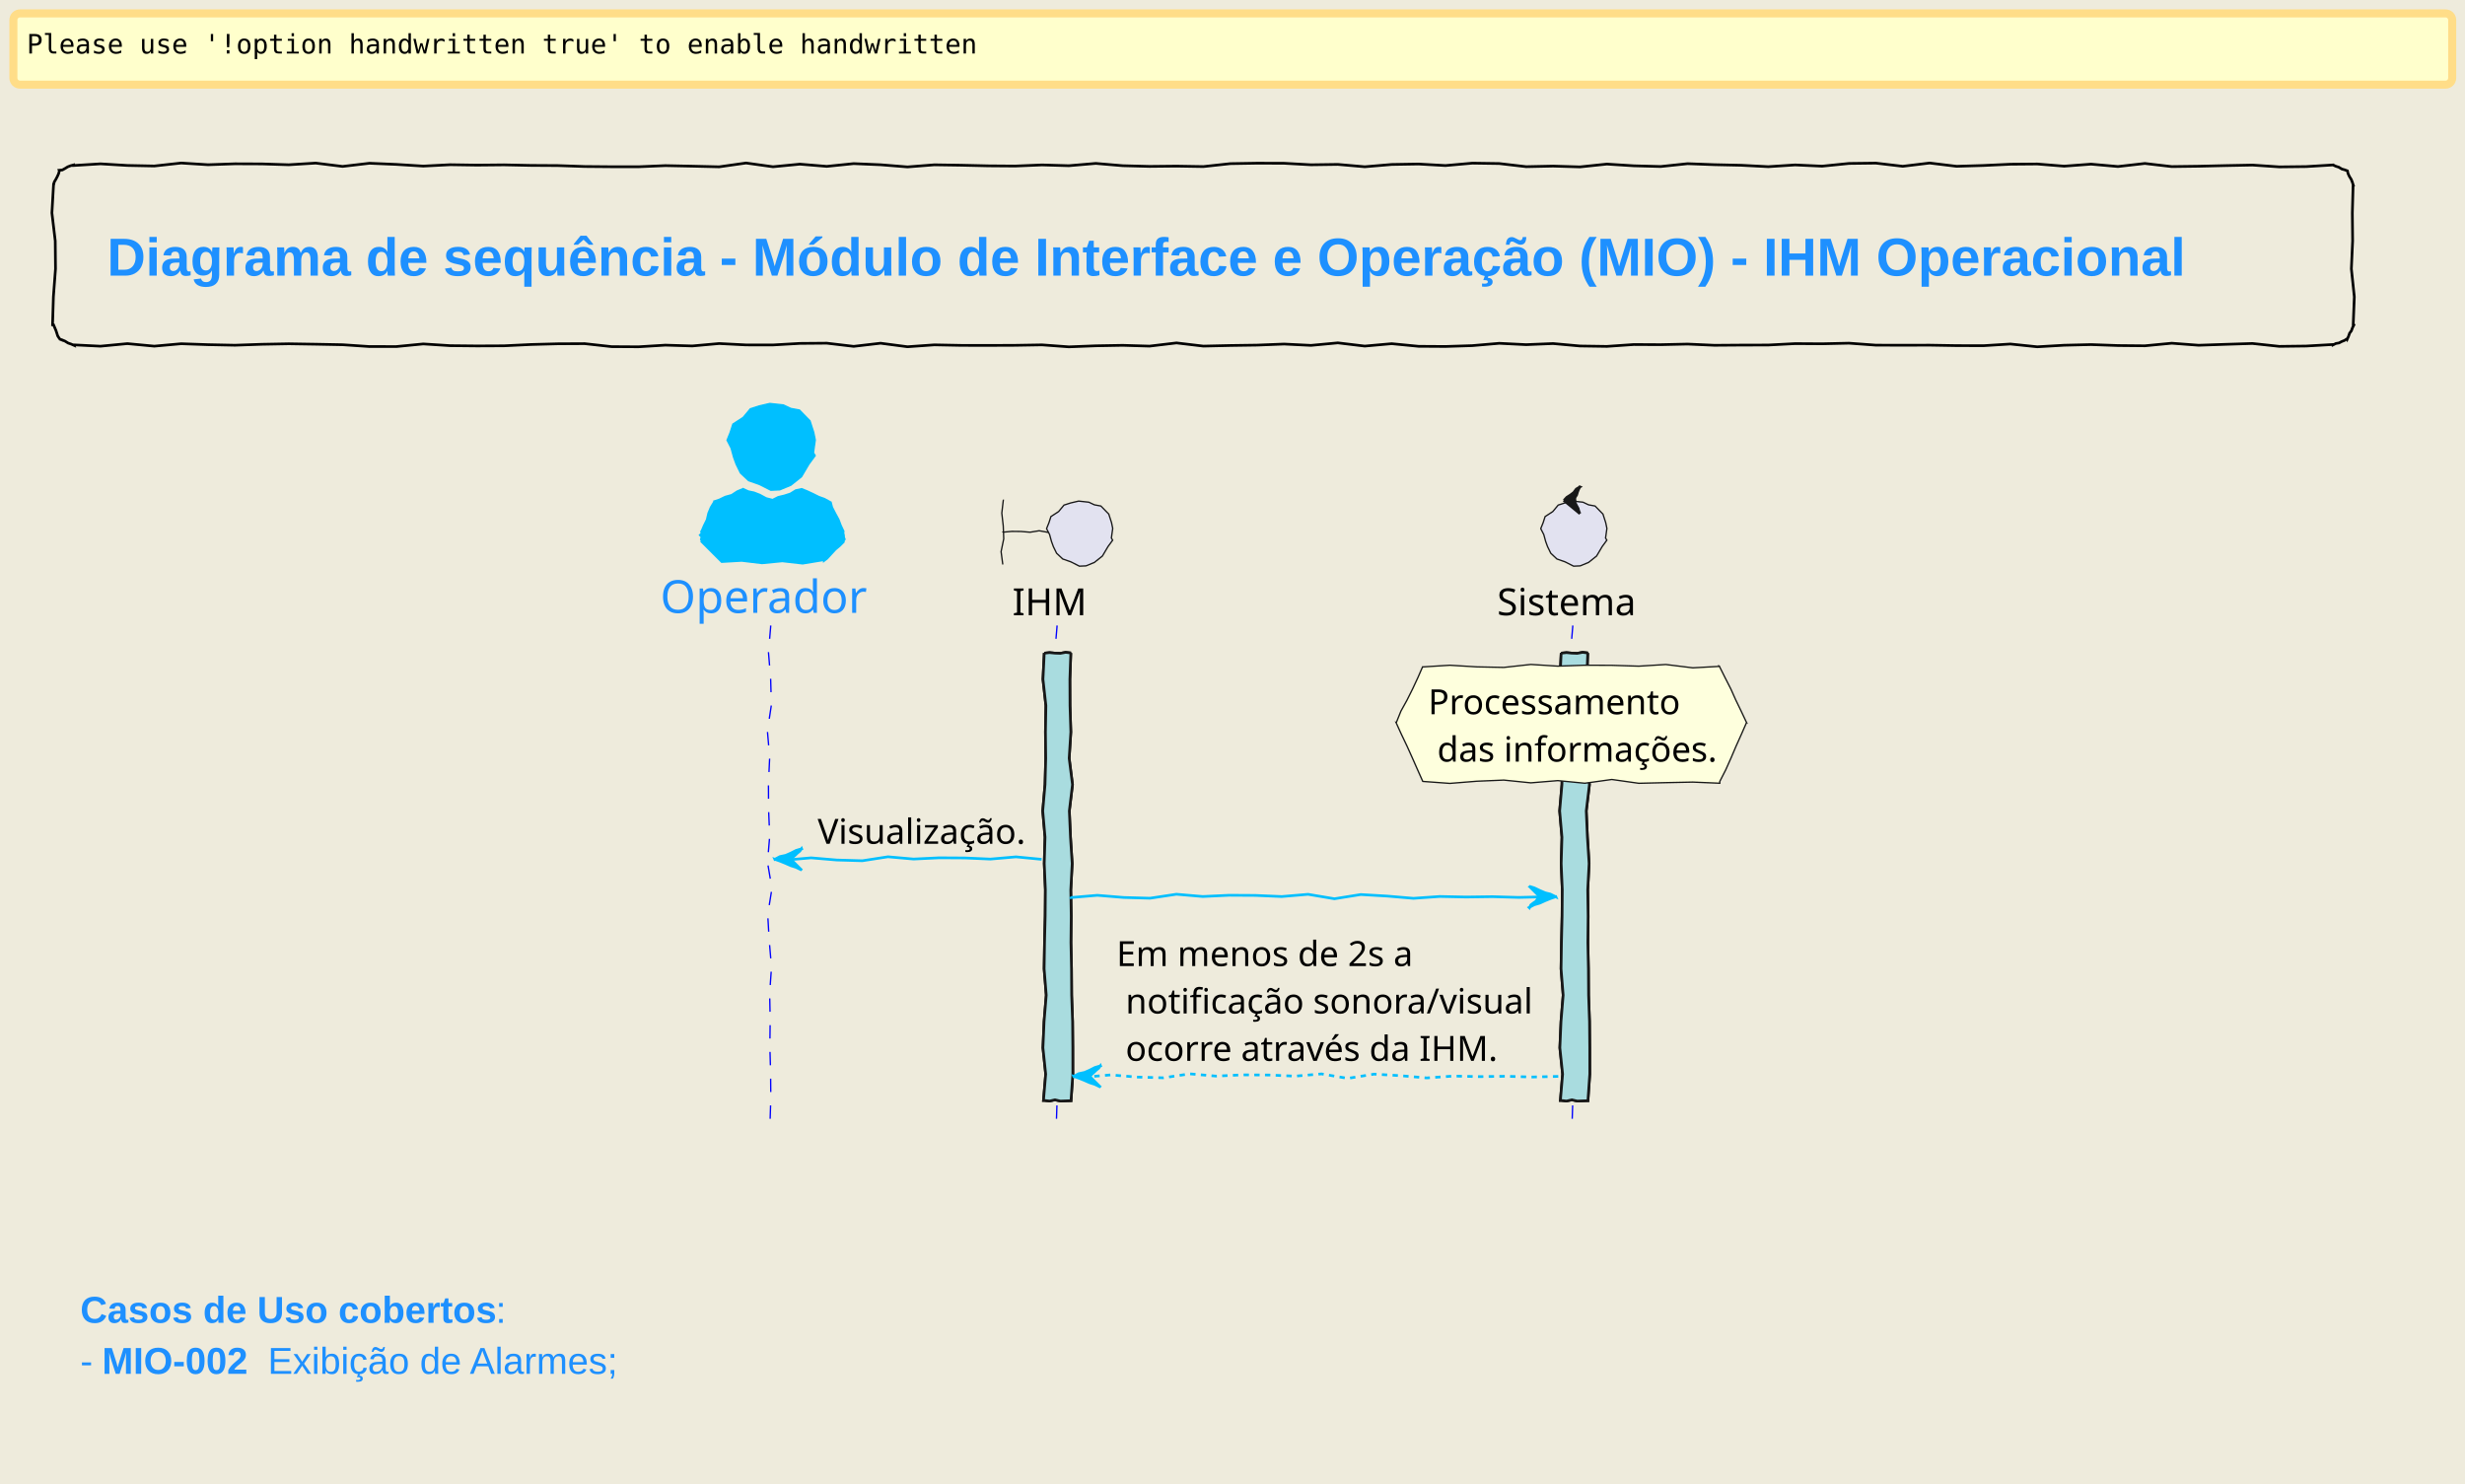
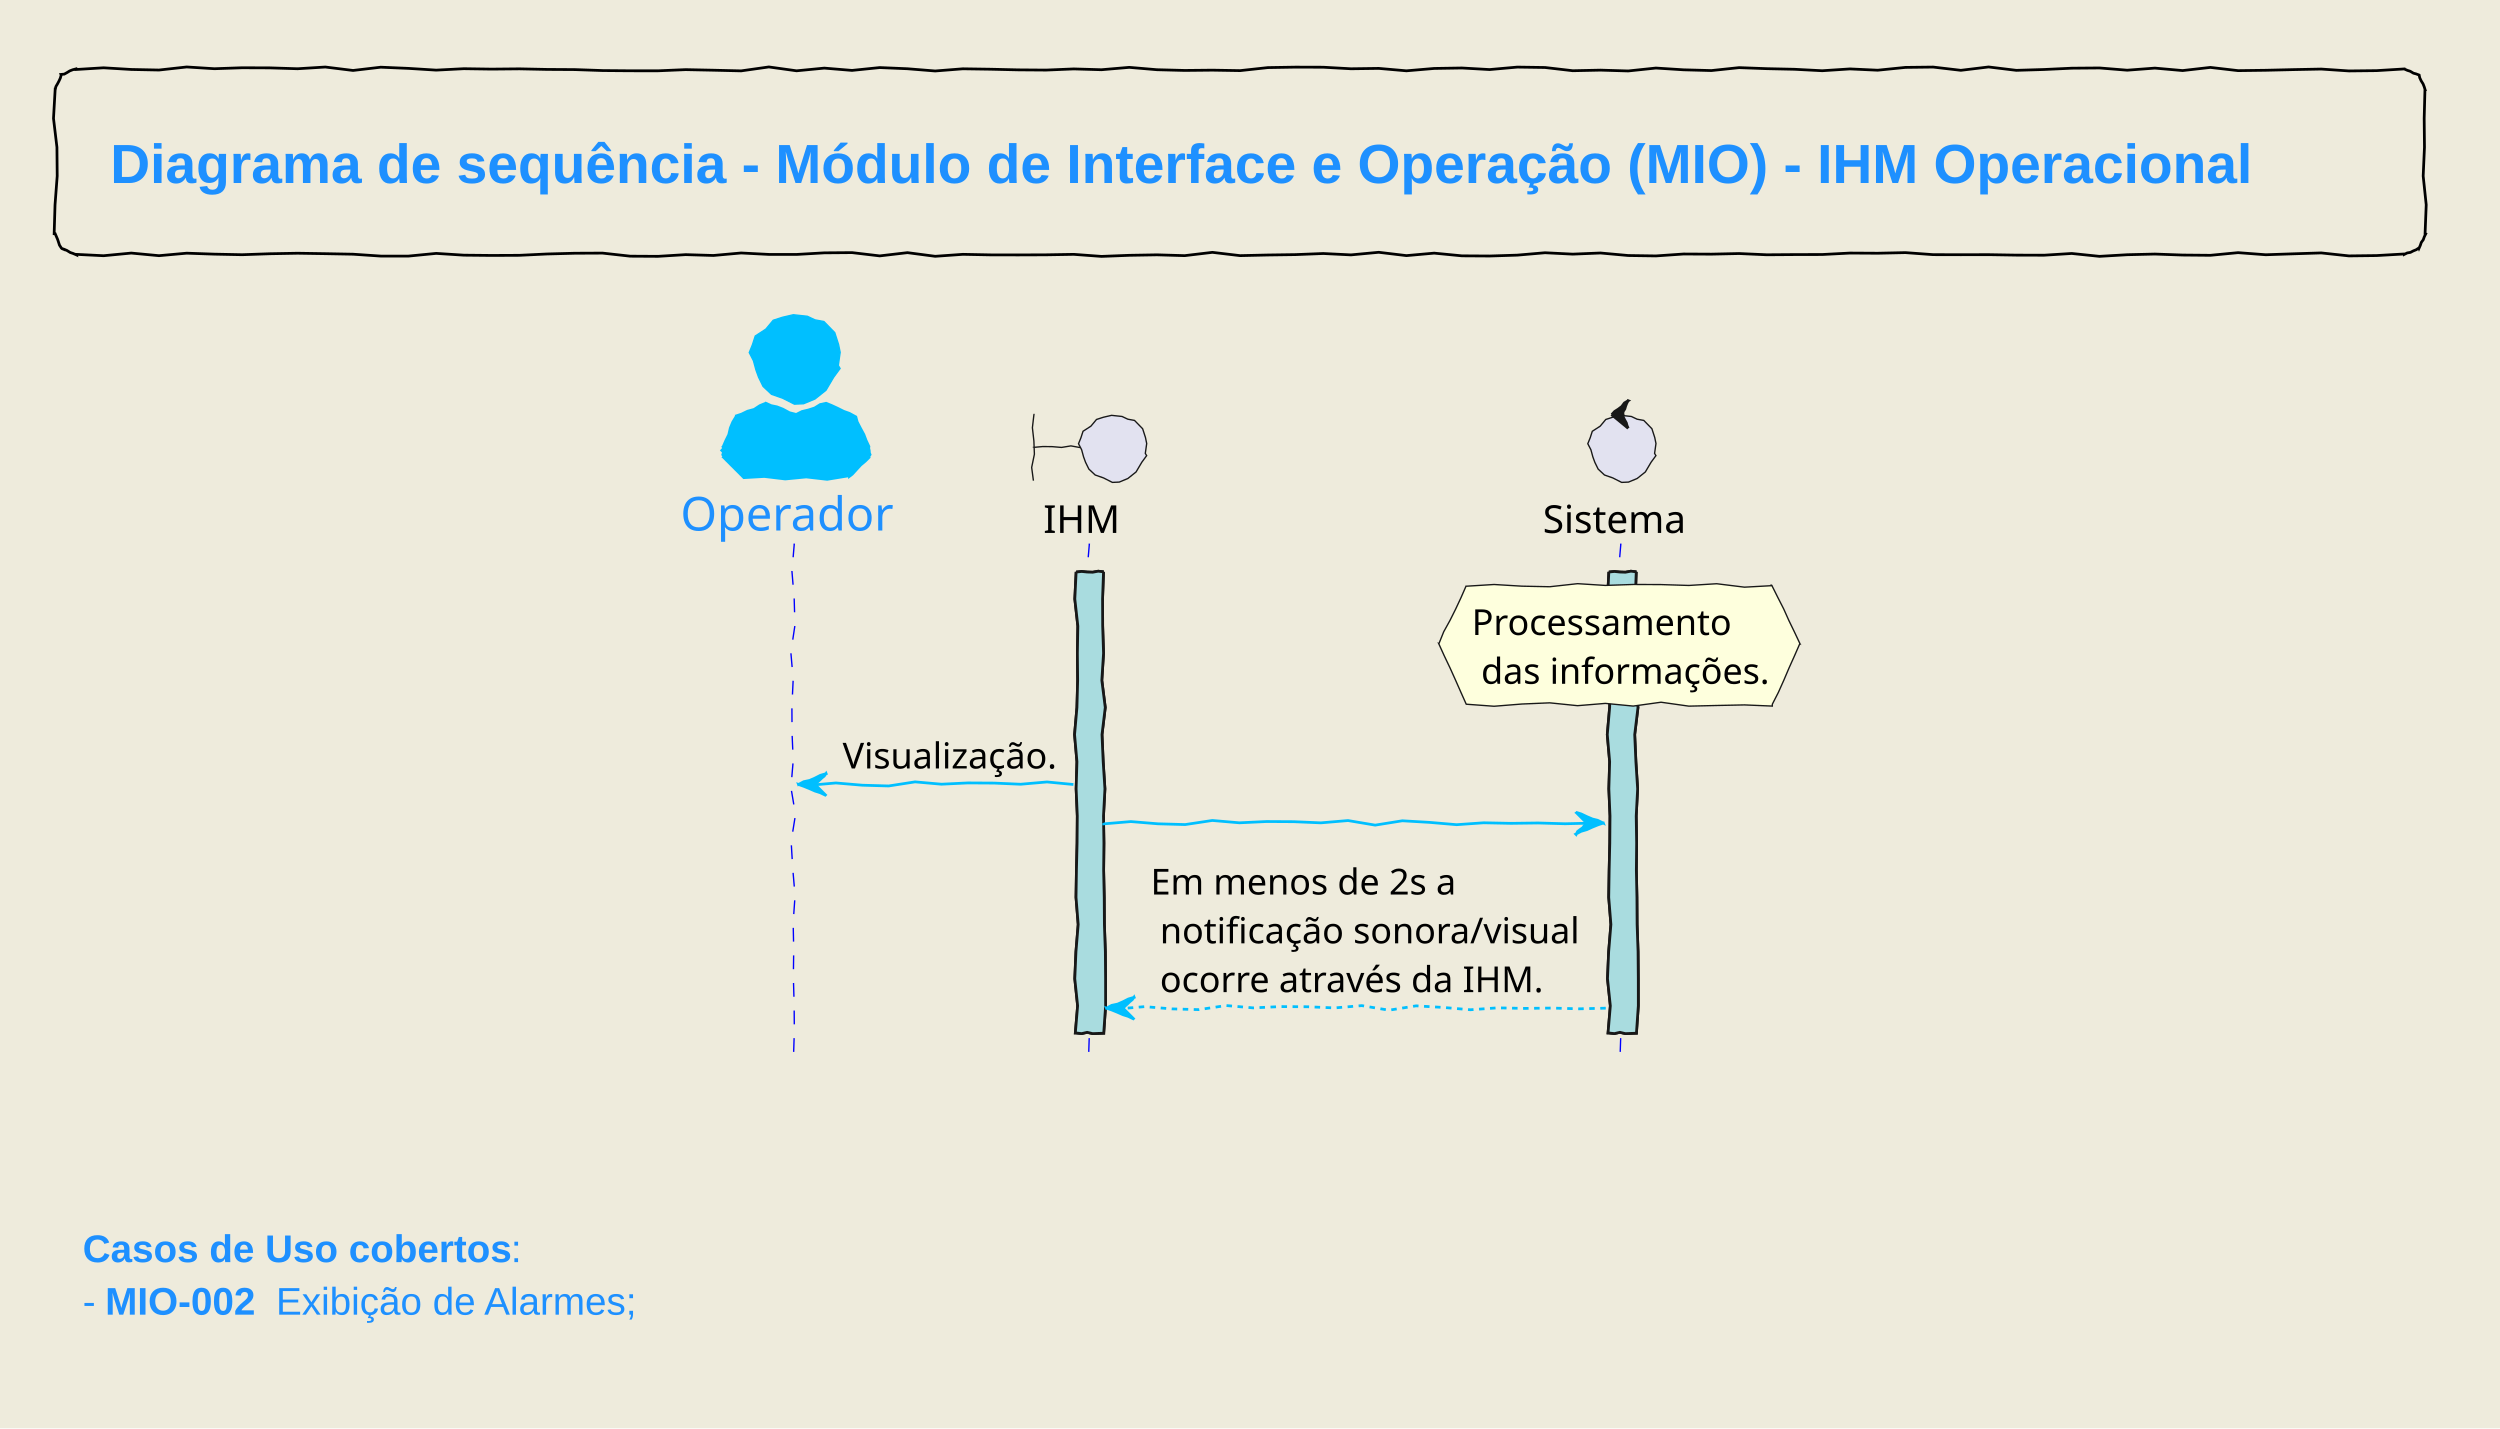
- <svg xmlns="http://www.w3.org/2000/svg" contentStyleType="text/css" data-diagram-type="SEQUENCE" height="750.619px" preserveAspectRatio="none" style="width:1246px;height:750px;background:#EEEBDC;" version="1.1" viewBox="0 0 1246 750" width="1246.974px" zoomAndPan="magnify">
+ <svg xmlns="http://www.w3.org/2000/svg" contentStyleType="text/css" data-diagram-type="SEQUENCE" height="750.142px" preserveAspectRatio="none" style="width:1313px;height:750px;background:#EEEBDC;" version="1.1" viewBox="0 0 1313 750" width="1313.473px" zoomAndPan="magnify">
  <defs />
  <g>
-     <rect fill="#EEEBDC" height="750.619" style="stroke:none;stroke-width:1.353;" width="1246.974" x="0" y="0" />
-     <rect fill="#FFFFCC" height="36.031" rx="3.381" ry="3.381" style="stroke:#FFDD88;stroke-width:4.057;" width="1232.772" x="6.762" y="6.762" />
-     <text fill="#000000" font-family="monospace" font-size="13.525" lengthAdjust="spacing" textLength="480.41" x="13.525" y="27.049">Please use '!option handwritten true' to enable handwritten</text>
+     <rect fill="#EEEBDC" height="750.142" style="stroke:none;stroke-width:1.448;" width="1313.473" x="0" y="0" />
    <g>
-       <polygon fill="#A9DCDF" points="527.851,330.049,527.851,330.143,530.556,329.862,533.261,330.136,535.966,330.229,538.671,329.727,541.376,330.049,541.27,330.049,540.799,343.353,540.857,356.658,541.283,369.963,540.441,383.268,542.124,396.572,540.523,409.877,541.108,423.182,541.96,436.487,541.26,449.792,541.468,463.096,541.332,476.401,541.617,489.706,541.699,503.011,542.168,516.316,542.283,529.62,542.294,542.925,541.376,556.23,541.376,556.345,538.671,556.439,535.966,556.546,533.261,555.905,530.556,556.536,527.851,556.23,527.45,556.23,528.573,542.925,527.181,529.62,527.758,516.316,528.854,503.011,527.785,489.706,527.993,476.401,528.309,463.096,528.414,449.792,527.846,436.487,528.239,423.182,527.077,409.877,528.236,396.572,528.592,383.268,528.452,369.963,528.68,356.658,527.197,343.353,527.851,330.049" style="stroke:#181818;stroke-width:1.353;" />
+       <polygon fill="#A9DCDF" points="565.195,300.338,565.195,300.439,568.092,300.138,570.988,300.431,573.884,300.531,576.781,299.993,579.677,300.338,579.564,300.338,579.059,314.584,579.122,328.83,579.578,343.076,578.676,357.322,580.479,371.568,578.764,385.814,579.39,400.06,580.302,414.306,579.553,428.552,579.776,442.798,579.631,457.045,579.935,471.291,580.023,485.537,580.525,499.783,580.649,514.029,580.661,528.275,579.677,542.521,579.677,542.644,576.781,542.745,573.884,542.86,570.988,542.173,568.092,542.848,565.195,542.521,564.766,542.521,565.968,528.275,564.479,514.029,565.096,499.783,566.269,485.537,565.125,471.291,565.348,457.045,565.686,442.798,565.798,428.552,565.19,414.306,565.611,400.06,564.366,385.814,565.607,371.568,565.989,357.322,565.839,343.076,566.083,328.83,564.496,314.584,565.195,300.338" style="stroke:#181818;stroke-width:1.448;" />
    </g>
    <g>
-       <polygon fill="#A9DCDF" points="789.145,330.049,789.145,330.143,791.85,329.862,794.555,330.136,797.26,330.229,799.965,329.727,802.67,330.049,802.564,330.049,802.093,343.353,802.151,356.658,802.577,369.963,801.735,383.268,803.418,396.572,801.817,409.877,802.402,423.182,803.254,436.487,802.554,449.792,802.762,463.096,802.626,476.401,802.911,489.706,802.993,503.011,803.462,516.316,803.577,529.62,803.588,542.925,802.67,556.23,802.67,556.345,799.965,556.439,797.26,556.546,794.555,555.905,791.85,556.536,789.145,556.23,788.744,556.23,789.867,542.925,788.475,529.62,789.052,516.316,790.148,503.011,789.079,489.706,789.287,476.401,789.603,463.096,789.708,449.792,789.14,436.487,789.533,423.182,788.371,409.877,789.529,396.572,789.886,383.268,789.746,369.963,789.974,356.658,788.492,343.353,789.145,330.049" style="stroke:#181818;stroke-width:1.353;" />
+       <polygon fill="#A9DCDF" points="844.976,300.338,844.976,300.439,847.872,300.138,850.768,300.431,853.664,300.531,856.561,299.993,859.457,300.338,859.345,300.338,858.839,314.584,858.902,328.83,859.358,343.076,858.456,357.322,860.259,371.568,858.544,385.814,859.171,400.06,860.082,414.306,859.333,428.552,859.556,442.798,859.411,457.045,859.716,471.291,859.803,485.537,860.305,499.783,860.429,514.029,860.441,528.275,859.457,542.521,859.457,542.644,856.561,542.745,853.664,542.86,850.768,542.173,847.872,542.848,844.976,542.521,844.546,542.521,845.749,528.275,844.259,514.029,844.876,499.783,846.049,485.537,844.905,471.291,845.128,457.045,845.466,442.798,845.578,428.552,844.97,414.306,845.391,400.06,844.147,385.814,845.387,371.568,845.769,357.322,845.619,343.076,845.863,328.83,844.276,314.584,844.976,300.338" style="stroke:#181818;stroke-width:1.448;" />
    </g>
    <g>
-       <polygon fill="#000000" fill-opacity="0" points="384.894,316.524,384.894,316.619,387.058,316.337,389.222,316.611,391.386,316.704,393.55,316.202,395.714,316.524,395.608,316.524,395.137,329.781,395.195,343.037,395.621,356.294,394.778,369.551,396.462,382.808,394.861,396.064,395.446,409.321,396.298,422.578,395.598,435.835,395.806,449.091,395.67,462.348,395.955,475.605,396.037,488.862,396.506,502.118,396.621,515.375,396.632,528.632,396.058,541.889,396.341,555.145,395.714,568.402,395.714,568.719,393.55,568.077,391.386,568.708,389.222,568.268,387.058,568.643,384.894,568.402,384.224,568.402,384.801,555.145,385.897,541.889,384.828,528.632,385.036,515.375,385.352,502.118,385.457,488.862,384.889,475.605,385.282,462.348,384.12,449.091,385.278,435.835,385.635,422.578,385.495,409.321,385.723,396.064,384.24,382.808,384.012,369.551,384.053,356.294,384.814,343.037,384.628,329.781,384.894,316.524" />
-       <path d="M389.195,316.524 L389.574,316.524 L388.448,329.781 L389.544,343.037 L389.916,356.294 L387.909,369.551 L389.055,382.808 L388.426,396.064 L388.504,409.321 L389.072,422.578 L387.949,435.835 L390.194,449.091 L388.059,462.348 L388.839,475.605 L389.974,488.862 L389.041,502.118 L389.318,515.375 L389.138,528.632 L389.517,541.889 L389.627,555.145 L389.195,568.402" fill="none" style="stroke:#0000FF;stroke-width:0.676;stroke-dasharray:6.762,6.762;" />
+       <polygon fill="#000000" fill-opacity="0" points="412.124,285.856,412.124,285.958,414.441,285.656,416.758,285.95,419.075,286.049,421.392,285.512,423.709,285.856,423.597,285.856,423.092,300.051,423.154,314.245,423.611,328.44,422.708,342.635,424.511,356.829,422.797,371.024,423.423,385.219,424.335,399.413,423.585,413.608,423.808,427.803,423.663,441.997,423.968,456.192,424.056,470.387,424.558,484.581,424.681,498.776,424.693,512.97,424.078,527.165,424.381,541.36,423.709,555.554,423.709,555.893,421.392,555.206,419.075,555.882,416.758,555.411,414.441,555.812,412.124,555.554,411.407,555.554,412.025,541.36,413.198,527.165,412.054,512.97,412.277,498.776,412.615,484.581,412.727,470.387,412.119,456.192,412.54,441.997,411.295,427.803,412.536,413.608,412.918,399.413,412.768,385.219,413.012,371.024,411.425,356.829,411.18,342.635,411.224,328.44,412.039,314.245,411.84,300.051,412.124,285.856" />
+       <path d="M416.73,285.856 L417.136,285.856 L415.93,300.051 L417.103,314.245 L417.502,328.44 L415.353,342.635 L416.58,356.829 L415.907,371.024 L415.99,385.219 L416.599,399.413 L415.395,413.608 L417.799,427.803 L415.513,441.997 L416.348,456.192 L417.564,470.387 L416.565,484.581 L416.862,498.776 L416.669,512.97 L417.075,527.165 L417.192,541.36 L416.73,555.554" fill="none" style="stroke:#0000FF;stroke-width:0.724;stroke-dasharray:7.241,7.241;" />
    </g>
    <g>
-       <polygon fill="#000000" fill-opacity="0" points="529.203,316.524,529.203,316.619,531.367,316.337,533.531,316.611,535.695,316.704,537.859,316.202,540.023,316.524,539.918,316.524,539.446,329.781,539.504,343.037,539.931,356.294,539.088,369.551,540.772,382.808,539.171,396.064,539.756,409.321,540.607,422.578,539.907,435.835,540.115,449.091,539.98,462.348,540.264,475.605,540.346,488.862,540.815,502.118,540.931,515.375,540.942,528.632,540.367,541.889,540.65,555.145,540.023,568.402,540.023,568.719,537.859,568.077,535.695,568.708,533.531,568.268,531.367,568.643,529.203,568.402,528.534,568.402,529.111,555.145,530.206,541.889,529.137,528.632,529.346,515.375,529.661,502.118,529.766,488.862,529.198,475.605,529.592,462.348,528.429,449.091,529.588,435.835,529.945,422.578,529.805,409.321,530.033,396.064,528.55,382.808,528.321,369.551,528.363,356.294,529.124,343.037,528.938,329.781,529.203,316.524" />
-       <path d="M533.937,316.524 L534.316,316.524 L533.19,329.781 L534.285,343.037 L534.658,356.294 L532.65,369.551 L533.797,382.808 L533.168,396.064 L533.245,409.321 L533.814,422.578 L532.69,435.835 L534.935,449.091 L532.8,462.348 L533.58,475.605 L534.716,488.862 L533.782,502.118 L534.06,515.375 L533.879,528.632 L534.259,541.889 L534.368,555.145 L533.937,568.402" fill="none" style="stroke:#0000FF;stroke-width:0.676;stroke-dasharray:6.762,6.762;" />
+       <polygon fill="#000000" fill-opacity="0" points="566.644,285.856,566.644,285.958,568.961,285.656,571.278,285.95,573.595,286.049,575.912,285.512,578.229,285.856,578.116,285.856,577.611,300.051,577.673,314.245,578.13,328.44,577.228,342.635,579.03,356.829,577.316,371.024,577.942,385.219,578.854,399.413,578.105,413.608,578.328,427.803,578.183,441.997,578.487,456.192,578.575,470.387,579.077,484.581,579.201,498.776,579.212,512.97,578.597,527.165,578.9,541.36,578.229,555.554,578.229,555.893,575.912,555.206,573.595,555.882,571.278,555.411,568.961,555.812,566.644,555.554,565.927,555.554,566.544,541.36,567.717,527.165,566.573,512.97,566.796,498.776,567.134,484.581,567.246,470.387,566.638,456.192,567.059,441.997,565.815,427.803,567.055,413.608,567.437,399.413,567.287,385.219,567.531,371.024,565.944,356.829,565.699,342.635,565.744,328.44,566.558,314.245,566.359,300.051,566.644,285.856" />
+       <path d="M571.712,285.856 L572.118,285.856 L570.912,300.051 L572.085,314.245 L572.484,328.44 L570.335,342.635 L571.562,356.829 L570.889,371.024 L570.972,385.219 L571.581,399.413 L570.377,413.608 L572.781,427.803 L570.495,441.997 L571.33,456.192 L572.546,470.387 L571.547,484.581 L571.844,498.776 L571.65,512.97 L572.057,527.165 L572.174,541.36 L571.712,555.554" fill="none" style="stroke:#0000FF;stroke-width:0.724;stroke-dasharray:7.241,7.241;" />
    </g>
    <g>
-       <polygon fill="#000000" fill-opacity="0" points="790.497,316.524,790.497,316.619,792.661,316.337,794.825,316.611,796.989,316.704,799.153,316.202,801.317,316.524,801.212,316.524,800.74,329.781,800.798,343.037,801.225,356.294,800.382,369.551,802.066,382.808,800.465,396.064,801.05,409.321,801.901,422.578,801.201,435.835,801.409,449.091,801.274,462.348,801.559,475.605,801.64,488.862,802.109,502.118,802.225,515.375,802.236,528.632,801.662,541.889,801.944,555.145,801.317,568.402,801.317,568.719,799.153,568.077,796.989,568.708,794.825,568.268,792.661,568.643,790.497,568.402,789.828,568.402,790.405,555.145,791.5,541.889,790.432,528.632,790.64,515.375,790.955,502.118,791.06,488.862,790.492,475.605,790.886,462.348,789.723,449.091,790.882,435.835,791.239,422.578,791.099,409.321,791.327,396.064,789.844,382.808,789.615,369.551,789.657,356.294,790.418,343.037,790.232,329.781,790.497,316.524" />
-       <path d="M794.624,316.524 L795.003,316.524 L793.877,329.781 L794.972,343.037 L795.345,356.294 L793.337,369.551 L794.484,382.808 L793.855,396.064 L793.932,409.321 L794.501,422.578 L793.377,435.835 L795.622,449.091 L793.487,462.348 L794.267,475.605 L795.403,488.862 L794.469,502.118 L794.747,515.375 L794.566,528.632 L794.946,541.889 L795.055,555.145 L794.624,568.402" fill="none" style="stroke:#0000FF;stroke-width:0.676;stroke-dasharray:6.762,6.762;" />
+       <polygon fill="#000000" fill-opacity="0" points="846.424,285.856,846.424,285.958,848.741,285.656,851.058,285.95,853.375,286.049,855.692,285.512,858.009,285.856,857.896,285.856,857.391,300.051,857.453,314.245,857.91,328.44,857.008,342.635,858.811,356.829,857.096,371.024,857.722,385.219,858.634,399.413,857.885,413.608,858.108,427.803,857.963,441.997,858.267,456.192,858.355,470.387,858.857,484.581,858.981,498.776,858.992,512.97,858.378,527.165,858.68,541.36,858.009,555.554,858.009,555.893,855.692,555.206,853.375,555.882,851.058,555.411,848.741,555.812,846.424,555.554,845.707,555.554,846.324,541.36,847.498,527.165,846.353,512.97,846.576,498.776,846.914,484.581,847.026,470.387,846.418,456.192,846.84,441.997,845.595,427.803,846.836,413.608,847.217,399.413,847.067,385.219,847.311,371.024,845.724,356.829,845.479,342.635,845.524,328.44,846.338,314.245,846.139,300.051,846.424,285.856" />
+       <path d="M850.842,285.856 L851.248,285.856 L850.042,300.051 L851.215,314.245 L851.614,328.44 L849.465,342.635 L850.692,356.829 L850.019,371.024 L850.102,385.219 L850.711,399.413 L849.507,413.608 L851.911,427.803 L849.625,441.997 L850.46,456.192 L851.676,470.387 L850.677,484.581 L850.974,498.776 L850.78,512.97 L851.187,527.165 L851.304,541.36 L850.842,555.554" fill="none" style="stroke:#0000FF;stroke-width:0.724;stroke-dasharray:7.241,7.241;" />
    </g>
    <g class="participant participant-head" data-participant="OP">
-       <text fill="#1E90FF" font-family="Aapex" font-size="22.992" lengthAdjust="spacing" textLength="105.004" x="333.744" y="309.787">Operador</text>
-       <polygon fill="#00BFFF" points="412.063,230.288,408.891,234.622,405.139,240.97,399.773,245.248,394.135,247.588,389.639,247.791,383.86,244.865,378.408,242.953,374.27,239.072,372.099,234.63,370.812,231.092,369.55,226.471,367.503,222.495,369.077,218.613,370.455,214.36,375.627,210.997,379.265,206.633,383.769,205.184,389.123,203.936,395.99,204.677,399.75,206.451,404.123,207.255,409.439,212.702,411.292,218.452,412.098,222.375,411.186,228.84" style="stroke:#00BFFF;stroke-width:0.676;" />
-       <path d="M390.304,252.074 L390.304,252.074 L390.347,252.192 L393.194,250.757 L396.294,250.019 L399.312,249.053 L402.059,247.343 L405.181,246.664 L405.181,246.664 L405.161,246.621 L408.05,247.783 L411.036,249.159 L414.09,250.684 L416.911,251.695 L420.058,253.426 L420.361,253.564 L421.065,256.245 L422.655,259.328 L424.352,262.46 L425.421,265.306 L426.82,268.303 L426.902,268.303 L426.782,269.385 L427.035,270.467 L427.108,271.549 L427.524,272.631 L426.82,273.713 L426.82,273.713 L427.105,273.998 L424.945,276.166 L422.601,278.149 L420.525,280.402 L418.463,282.667 L416,284.533 L416,283.666 L405.722,285.349 L395.443,284.176 L385.164,285.175 L374.885,283.938 L364.607,284.533 L364.607,284.533 L364.578,284.504 L362.758,282.684 L360.258,280.184 L358.16,278.086 L356.095,276.021 L353.787,273.713 L354.287,273.713 L353.782,272.631 L354.132,271.549 L353.099,270.467 L354.129,269.385 L353.787,268.303 L353.787,268.303 L354.087,268.44 L355.383,265.438 L356.827,262.505 L357.58,259.257 L358.84,256.239 L360.549,253.426 L360.395,253.086 L363.51,252.041 L366.451,250.613 L369.645,249.742 L372.408,247.921 L375.426,246.664 L375.426,246.664 L375.356,246.47 L378.449,247.875 L381.24,248.451 L384.246,249.616 L387.462,251.358 L390.304,252.074" fill="#00BFFF" />
+       <text fill="#1E90FF" font-family="Aapex" font-size="24.619" lengthAdjust="spacing" textLength="112.433" x="357.356" y="278.643">Operador</text>
+       <polygon fill="#00BFFF" points="441.215,193.519,437.819,198.16,433.802,204.957,428.056,209.538,422.019,212.043,417.205,212.26,411.018,209.127,405.18,207.081,400.749,202.925,398.424,198.168,397.046,194.38,395.696,189.433,393.504,185.175,395.188,181.018,396.664,176.465,402.202,172.863,406.098,168.191,410.92,166.639,416.653,165.303,424.005,166.096,428.032,167.996,432.714,168.856,438.406,174.689,440.391,180.845,441.253,185.047,440.276,191.969" style="stroke:#00BFFF;stroke-width:0.724;" />
+       <path d="M417.917,216.846 L417.917,216.846 L417.963,216.973 L421.012,215.437 L424.331,214.646 L427.563,213.612 L430.504,211.78 L433.847,211.054 L433.847,211.054 L433.826,211.008 L436.919,212.252 L440.116,213.725 L443.386,215.358 L446.406,216.441 L449.776,218.294 L450.101,218.442 L450.855,221.312 L452.557,224.613 L454.374,227.967 L455.519,231.015 L457.017,234.224 L457.105,234.224 L456.976,235.382 L457.247,236.541 L457.325,237.7 L457.771,238.858 L457.017,240.017 L457.017,240.017 L457.322,240.322 L455.009,242.643 L452.499,244.767 L450.277,247.179 L448.068,249.604 L445.432,251.602 L445.432,250.673 L434.426,252.475 L423.42,251.22 L412.414,252.289 L401.408,250.965 L390.402,251.602 L390.402,251.602 L390.371,251.571 L388.423,249.622 L385.746,246.946 L383.499,244.699 L381.288,242.488 L378.817,240.017 L379.353,240.017 L378.812,238.858 L379.187,237.7 L378.08,236.541 L379.183,235.382 L378.817,234.224 L378.817,234.224 L379.138,234.37 L380.525,231.156 L382.072,228.015 L382.878,224.537 L384.227,221.306 L386.058,218.294 L385.892,217.93 L389.228,216.812 L392.377,215.283 L395.797,214.349 L398.755,212.399 L401.987,211.054 L401.987,211.054 L401.912,210.846 L405.223,212.35 L408.212,212.967 L411.431,214.215 L414.874,216.08 L417.917,216.846" fill="#00BFFF" />
    </g>
    <g class="participant participant-head" data-participant="IHM">
-       <text fill="#000000" font-family="sans-serif" font-size="18.934" lengthAdjust="spacing" textLength="37.623" x="511.744" y="310.976">IHM</text>
-       <path d="M506.888,252.866 L507.14,252.866 L506.39,259.358 L507.12,265.85 L507.368,272.342 L506.03,278.834 L506.888,285.325 M506.888,269.096 L506.888,269.002 L511.486,268.583 L516.084,268.635 L520.683,269.014 L525.281,268.265 L529.88,269.096" fill="none" style="stroke:#181818;stroke-width:0.676;" />
-       <polygon fill="#E2E2F0" points="562.428,273.043,560.049,276.294,557.236,281.055,553.211,284.264,548.982,286.018,545.611,286.171,541.277,283.976,537.188,282.543,534.084,279.632,532.456,276.3,531.49,273.647,530.544,270.181,529.009,267.199,530.189,264.287,531.222,261.098,535.101,258.575,537.831,255.302,541.208,254.215,545.224,253.279,550.374,253.835,553.194,255.166,556.474,255.769,560.461,259.854,561.851,264.166,562.455,267.109,561.771,271.958" style="stroke:#181818;stroke-width:0.676;" />
+       <text fill="#000000" font-family="sans-serif" font-size="20.274" lengthAdjust="spacing" textLength="40.285" x="547.949" y="279.916">IHM</text>
+       <path d="M542.749,217.695 L543.02,217.695 L542.216,224.646 L542.998,231.597 L543.264,238.548 L541.831,245.499 L542.749,252.45 M542.749,235.073 L542.749,234.973 L547.673,234.524 L552.596,234.579 L557.52,234.985 L562.444,234.183 L567.368,235.073" fill="none" style="stroke:#181818;stroke-width:0.724;" />
+       <polygon fill="#E2E2F0" points="602.219,239.3,599.672,242.78,596.659,247.878,592.35,251.314,587.822,253.192,584.212,253.355,579.571,251.006,575.193,249.471,571.869,246.354,570.126,242.786,569.092,239.946,568.079,236.235,566.436,233.042,567.699,229.924,568.806,226.509,572.959,223.808,575.881,220.303,579.498,219.139,583.798,218.137,589.312,218.733,592.332,220.157,595.843,220.803,600.112,225.177,601.601,229.794,602.247,232.945,601.515,238.137" style="stroke:#181818;stroke-width:0.724;" />
    </g>
    <g class="participant participant-head" data-participant="ST">
-       <text fill="#000000" font-family="sans-serif" font-size="18.934" lengthAdjust="spacing" textLength="70.19" x="756.755" y="310.976">Sistema</text>
-       <polygon fill="#E2E2F0" points="812.226,273.043,809.847,276.294,807.034,281.055,803.009,284.264,798.78,286.018,795.409,286.171,791.075,283.976,786.986,282.543,783.882,279.632,782.254,276.3,781.288,273.647,780.342,270.181,778.807,267.199,779.987,264.287,781.021,261.098,784.9,258.575,787.629,255.302,791.006,254.215,795.022,253.279,800.172,253.835,802.992,255.166,806.272,255.769,810.259,259.854,811.649,264.166,812.253,267.109,811.569,271.958" style="stroke:#181818;stroke-width:0.676;" />
-       <polygon fill="#181818" points="790.497,252.866,790.558,252.939,792.001,251.37,793.799,250.228,795.482,248.947,796.783,247.209,798.612,246.104,798.58,246.091,797.893,247.385,797.37,248.744,796.961,250.15,796.159,251.398,795.907,252.866,796.139,252.959,796.184,254.113,796.906,255.538,797.711,256.996,798.035,258.262,798.612,259.628,798.632,259.652,796.98,258.265,795.418,256.985,793.812,255.654,792.289,254.421,790.497,252.866" style="stroke:#181818;stroke-width:1.353;" />
+       <text fill="#000000" font-family="sans-serif" font-size="20.274" lengthAdjust="spacing" textLength="75.156" x="810.294" y="279.916">Sistema</text>
+       <polygon fill="#E2E2F0" points="869.69,239.3,867.143,242.78,864.13,247.878,859.821,251.314,855.293,253.192,851.682,253.355,847.042,251.006,842.663,249.471,839.34,246.354,837.597,242.786,836.563,239.946,835.55,236.235,833.906,233.042,835.17,229.924,836.276,226.509,840.43,223.808,843.352,220.303,846.969,219.139,851.269,218.137,856.783,218.733,859.803,220.157,863.314,220.803,867.583,225.177,869.072,229.794,869.718,232.945,868.986,238.137" style="stroke:#181818;stroke-width:0.724;" />
+       <polygon fill="#181818" points="846.424,217.695,846.489,217.773,848.033,216.093,849.959,214.87,851.76,213.499,853.154,211.638,855.113,210.454,855.078,210.44,854.342,211.826,853.782,213.282,853.344,214.786,852.486,216.123,852.216,217.695,852.464,217.794,852.513,219.03,853.286,220.556,854.148,222.117,854.495,223.472,855.113,224.936,855.134,224.961,853.365,223.476,851.692,222.106,849.973,220.68,848.342,219.36,846.424,217.695" style="stroke:#181818;stroke-width:1.448;" />
    </g>
    <g>
-       <polygon fill="#A9DCDF" points="527.851,330.049,527.851,330.143,530.556,329.862,533.261,330.136,535.966,330.229,538.671,329.727,541.376,330.049,541.27,330.049,540.799,343.353,540.857,356.658,541.283,369.963,540.441,383.268,542.124,396.572,540.523,409.877,541.108,423.182,541.96,436.487,541.26,449.792,541.468,463.096,541.332,476.401,541.617,489.706,541.699,503.011,542.168,516.316,542.283,529.62,542.294,542.925,541.376,556.23,541.376,556.345,538.671,556.439,535.966,556.546,533.261,555.905,530.556,556.536,527.851,556.23,527.45,556.23,528.573,542.925,527.181,529.62,527.758,516.316,528.854,503.011,527.785,489.706,527.993,476.401,528.309,463.096,528.414,449.792,527.846,436.487,528.239,423.182,527.077,409.877,528.236,396.572,528.592,383.268,528.452,369.963,528.68,356.658,527.197,343.353,527.851,330.049" style="stroke:#181818;stroke-width:1.353;" />
+       <polygon fill="#A9DCDF" points="565.195,300.338,565.195,300.439,568.092,300.138,570.988,300.431,573.884,300.531,576.781,299.993,579.677,300.338,579.564,300.338,579.059,314.584,579.122,328.83,579.578,343.076,578.676,357.322,580.479,371.568,578.764,385.814,579.39,400.06,580.302,414.306,579.553,428.552,579.776,442.798,579.631,457.045,579.935,471.291,580.023,485.537,580.525,499.783,580.649,514.029,580.661,528.275,579.677,542.521,579.677,542.644,576.781,542.745,573.884,542.86,570.988,542.173,568.092,542.848,565.195,542.521,564.766,542.521,565.968,528.275,564.479,514.029,565.096,499.783,566.269,485.537,565.125,471.291,565.348,457.045,565.686,442.798,565.798,428.552,565.19,414.306,565.611,400.06,564.366,385.814,565.607,371.568,565.989,357.322,565.839,343.076,566.083,328.83,564.496,314.584,565.195,300.338" style="stroke:#181818;stroke-width:1.448;" />
    </g>
    <g>
-       <polygon fill="#A9DCDF" points="789.145,330.049,789.145,330.143,791.85,329.862,794.555,330.136,797.26,330.229,799.965,329.727,802.67,330.049,802.564,330.049,802.093,343.353,802.151,356.658,802.577,369.963,801.735,383.268,803.418,396.572,801.817,409.877,802.402,423.182,803.254,436.487,802.554,449.792,802.762,463.096,802.626,476.401,802.911,489.706,802.993,503.011,803.462,516.316,803.577,529.62,803.588,542.925,802.67,556.23,802.67,556.345,799.965,556.439,797.26,556.546,794.555,555.905,791.85,556.536,789.145,556.23,788.744,556.23,789.867,542.925,788.475,529.62,789.052,516.316,790.148,503.011,789.079,489.706,789.287,476.401,789.603,463.096,789.708,449.792,789.14,436.487,789.533,423.182,788.371,409.877,789.529,396.572,789.886,383.268,789.746,369.963,789.974,356.658,788.492,343.353,789.145,330.049" style="stroke:#181818;stroke-width:1.353;" />
+       <polygon fill="#A9DCDF" points="844.976,300.338,844.976,300.439,847.872,300.138,850.768,300.431,853.664,300.531,856.561,299.993,859.457,300.338,859.345,300.338,858.839,314.584,858.902,328.83,859.358,343.076,858.456,357.322,860.259,371.568,858.544,385.814,859.171,400.06,860.082,414.306,859.333,428.552,859.556,442.798,859.411,457.045,859.716,471.291,859.803,485.537,860.305,499.783,860.429,514.029,860.441,528.275,859.457,542.521,859.457,542.644,856.561,542.745,853.664,542.86,850.768,542.173,847.872,542.848,844.976,542.521,844.546,542.521,845.749,528.275,844.259,514.029,844.876,499.783,846.049,485.537,844.905,471.291,845.128,457.045,845.466,442.798,845.578,428.552,844.97,414.306,845.391,400.06,844.147,385.814,845.387,371.568,845.769,357.322,845.619,343.076,845.863,328.83,844.276,314.584,844.976,300.338" style="stroke:#181818;stroke-width:1.448;" />
    </g>
-     <polygon fill="#FEFFDD" points="719.197,336.811,719.197,337.095,732.845,336.251,746.492,337.072,760.14,337.351,773.788,335.846,787.435,336.706,801.083,336.234,814.731,336.292,828.378,336.719,842.026,335.876,855.673,337.56,869.321,336.811,869.064,336.689,871.946,342.453,874.907,348.255,877.401,353.835,880.169,359.546,882.846,365.213,882.833,365.207,880.214,371.197,877.534,377.159,874.971,383.175,872.301,389.141,869.321,394.967,869.321,395.886,855.673,395.311,842.026,395.594,828.378,395.917,814.731,393.992,801.083,395.885,787.435,394.566,773.788,395.689,760.14,394.298,746.492,394.874,732.845,395.97,719.197,394.967,719.177,394.958,716.536,389.036,713.926,383.128,711.253,377.192,708.376,371.163,705.673,365.213,705.789,365.268,708.144,359.421,711.198,353.907,714.01,348.278,716.673,342.577,719.197,336.811" style="stroke:#181818;stroke-width:0.676;" />
-     <text fill="#000000" font-family="sans-serif" font-size="17.582" lengthAdjust="spacing" textLength="127.804" x="721.902" y="361.016">Processamento</text>
-     <text fill="#000000" font-family="sans-serif" font-size="17.582" lengthAdjust="spacing" textLength="141.448" x="726.473" y="384.963">das informações.</text>
+     <polygon fill="#FEFFDD" points="770.079,307.579,770.079,307.883,784.692,306.978,799.306,307.858,813.919,308.157,828.532,306.545,843.145,307.466,857.758,306.961,872.371,307.023,886.985,307.48,901.598,306.577,916.211,308.38,930.824,307.579,930.549,307.448,933.634,313.62,936.805,319.833,939.476,325.807,942.439,331.922,945.306,337.99,945.292,337.983,942.488,344.397,939.618,350.781,936.874,357.222,934.015,363.611,930.824,369.849,930.824,370.833,916.211,370.218,901.598,370.52,886.985,370.866,872.371,368.805,857.758,370.832,843.145,369.42,828.532,370.622,813.919,369.132,799.306,369.75,784.692,370.923,770.079,369.849,770.058,369.839,767.229,363.498,764.435,357.173,761.573,350.817,758.492,344.361,755.598,337.99,755.723,338.049,758.245,331.789,761.514,325.884,764.525,319.857,767.377,313.753,770.079,307.579" style="stroke:#181818;stroke-width:0.724;" />
+     <text fill="#000000" font-family="sans-serif" font-size="18.826" lengthAdjust="spacing" textLength="136.846" x="772.976" y="333.496">Processamento</text>
+     <text fill="#000000" font-family="sans-serif" font-size="18.826" lengthAdjust="spacing" textLength="151.455" x="777.87" y="359.137">das informações.</text>
    <g class="message" data-participant-1="IHM" data-participant-2="OP">
-       <polygon fill="#00BFFF" points="405.181,428.938,405.216,429.026,402.406,429.847,399.803,431.183,397.133,432.351,394.242,432.968,391.656,434.348,391.643,434.316,394.29,435.252,397.002,436.352,399.76,437.566,402.36,438.387,405.181,439.758,405.357,439.935,403.898,438.475,402.954,437.531,402.072,436.65,400.825,435.403,399.771,434.348,399.793,434.37,400.843,433.256,401.992,432.241,403.093,431.178,404.286,430.207,405.181,428.938" style="stroke:#00BFFF;stroke-width:1.353;" />
-       <path d="M397.066,434.348 L397.066,434.727 L410.009,433.601 L422.952,434.697 L435.896,435.069 L448.839,433.062 L461.782,434.208 L474.725,433.579 L487.669,433.657 L500.612,434.225 L513.555,433.101 L526.498,434.348" fill="none" style="stroke:#00BFFF;stroke-width:1.353;" />
-       <text fill="#000000" font-family="sans-serif" font-size="17.582" lengthAdjust="spacing" textLength="105.088" x="413.296" y="426.492">Visualização.</text>
+       <polygon fill="#00BFFF" points="433.847,406.224,433.884,406.318,430.876,407.197,428.089,408.627,425.229,409.878,422.134,410.538,419.365,412.016,419.351,411.981,422.185,412.984,425.089,414.161,428.042,415.461,430.826,416.341,433.847,417.809,434.036,417.998,432.473,416.435,431.462,415.424,430.518,414.481,429.183,413.146,428.054,412.016,428.077,412.04,429.202,410.847,430.432,409.76,431.611,408.622,432.888,407.582,433.847,406.224" style="stroke:#00BFFF;stroke-width:1.448;" />
+       <path d="M425.158,412.016 L425.158,412.422 L439.017,411.216 L452.876,412.39 L466.735,412.788 L480.594,410.639 L494.452,411.866 L508.311,411.193 L522.17,411.276 L536.029,411.885 L549.888,410.681 L563.747,412.016" fill="none" style="stroke:#00BFFF;stroke-width:1.448;" />
+       <text fill="#000000" font-family="sans-serif" font-size="18.826" lengthAdjust="spacing" textLength="112.523" x="442.536" y="403.604">Visualização.</text>
    </g>
    <g class="message" data-participant-1="IHM" data-participant-2="ST">
-       <polygon fill="#00BFFF" points="772.915,447.873,772.951,447.961,775.551,448.781,778.357,450.118,781.097,451.286,783.616,451.902,786.44,453.283,786.427,453.25,783.664,454.186,780.966,455.286,778.314,456.5,775.505,457.321,772.915,458.693,773.092,458.869,773.796,457.41,775.016,456.466,776.299,455.584,777.216,454.337,778.325,453.283,778.347,453.305,777.233,452.191,776.218,451.176,775.155,450.113,774.184,449.142,772.915,447.873" style="stroke:#00BFFF;stroke-width:1.353;" />
-       <path d="M541.376,453.283 L541.376,453.662 L554.69,452.536 L568.004,453.631 L581.318,454.003 L594.632,451.996 L607.946,453.143 L621.26,452.514 L634.574,452.591 L647.889,453.16 L661.203,452.036 L674.517,454.281 L687.831,452.146 L701.145,452.926 L714.459,454.062 L727.774,453.128 L741.088,453.406 L754.402,453.225 L767.716,453.605 L781.03,453.283" fill="none" style="stroke:#00BFFF;stroke-width:1.353;" />
+       <polygon fill="#00BFFF" points="827.598,426.498,827.635,426.592,830.42,427.471,833.425,428.902,836.358,430.153,839.055,430.812,842.079,432.291,842.065,432.256,839.106,433.258,836.218,434.436,833.378,435.736,830.37,436.615,827.598,438.083,827.787,438.272,828.541,436.709,829.847,435.699,831.221,434.755,832.202,433.42,833.39,432.291,833.414,432.314,832.221,431.121,831.134,430.034,829.996,428.897,828.956,427.856,827.598,426.498" style="stroke:#00BFFF;stroke-width:1.448;" />
+       <path d="M579.677,432.291 L579.677,432.696 L593.933,431.49 L608.189,432.664 L622.445,433.062 L636.701,430.913 L650.957,432.14 L665.213,431.467 L679.47,431.55 L693.726,432.159 L707.982,430.956 L722.238,433.36 L736.494,431.074 L750.75,431.909 L765.006,433.125 L779.262,432.125 L793.518,432.422 L807.774,432.229 L822.03,432.635 L836.287,432.291" fill="none" style="stroke:#00BFFF;stroke-width:1.448;" />
    </g>
    <g class="message" data-participant-1="ST" data-participant-2="IHM">
-       <polygon fill="#00BFFF" points="556.253,538.648,556.288,538.736,553.478,539.556,550.875,540.893,548.205,542.061,545.313,542.677,542.728,544.058,542.715,544.025,545.361,544.961,548.074,546.061,550.831,547.275,553.432,548.096,556.253,549.467,556.429,549.644,554.97,548.185,554.026,547.24,553.144,546.359,551.898,545.112,550.843,544.058,550.865,544.079,551.915,542.966,553.064,541.951,554.165,540.888,555.357,539.917,556.253,538.648" style="stroke:#00BFFF;stroke-width:1.353;" />
-       <path d="M548.138,544.058 L548.138,544.437 L561.452,543.311 L574.766,544.406 L588.08,544.778 L601.394,542.771 L614.709,543.918 L628.023,543.289 L641.337,543.366 L654.651,543.935 L667.965,542.811 L681.279,545.056 L694.593,542.921 L707.908,543.701 L721.222,544.837 L734.536,543.903 L747.85,544.181 L761.164,544 L774.478,544.38 L787.792,544.058" fill="none" style="stroke:#00BFFF;stroke-width:1.353;stroke-dasharray:2.705,2.705;" />
-       <text fill="#000000" font-family="sans-serif" font-size="17.582" lengthAdjust="spacing" textLength="149.852" x="564.367" y="488.308">Em menos de 2s a</text>
-       <text fill="#000000" font-family="sans-serif" font-size="17.582" lengthAdjust="spacing" textLength="206.167" x="568.939" y="512.254">notificação sonora/visual</text>
-       <text fill="#000000" font-family="sans-serif" font-size="17.582" lengthAdjust="spacing" textLength="188.796" x="568.939" y="536.201">ocorre através da IHM.</text>
+       <polygon fill="#00BFFF" points="595.607,523.695,595.644,523.789,592.636,524.668,589.849,526.099,586.989,527.35,583.894,528.009,581.125,529.488,581.111,529.453,583.945,530.455,586.849,531.633,589.802,532.933,592.586,533.812,595.607,535.28,595.796,535.469,594.233,533.907,593.222,532.896,592.279,531.952,590.943,530.617,589.814,529.488,589.837,529.511,590.962,528.318,592.192,527.231,593.371,526.094,594.648,525.053,595.607,523.695" style="stroke:#00BFFF;stroke-width:1.448;" />
+       <path d="M586.918,529.488 L586.918,529.893 L601.174,528.688 L615.43,529.861 L629.686,530.259 L643.942,528.11 L658.198,529.337 L672.454,528.664 L686.71,528.747 L700.966,529.356 L715.222,528.153 L729.479,530.557 L743.735,528.271 L757.991,529.106 L772.247,530.322 L786.503,529.322 L800.759,529.619 L815.015,529.426 L829.271,529.832 L843.527,529.488" fill="none" style="stroke:#00BFFF;stroke-width:1.448;stroke-dasharray:2.896,2.896;" />
+       <text fill="#000000" font-family="sans-serif" font-size="18.826" lengthAdjust="spacing" textLength="160.454" x="604.295" y="469.793">Em menos de 2s a</text>
+       <text fill="#000000" font-family="sans-serif" font-size="18.826" lengthAdjust="spacing" textLength="220.753" x="609.19" y="495.434">notificação sonora/visual</text>
+       <text fill="#000000" font-family="sans-serif" font-size="18.826" lengthAdjust="spacing" textLength="202.153" x="609.19" y="521.075">ocorre através da IHM.</text>
    </g>
-     <text fill="#1E90FF" font-family="Arial" font-size="18.934" lengthAdjust="spacing" textLength="4.923" x="40.574" y="617.045"> </text>
-     <text fill="#1E90FF" font-family="Arial" font-size="18.934" lengthAdjust="spacing" textLength="4.923" x="40.574" y="642.833"> </text>
-     <text fill="#1E90FF" font-family="Arial" font-size="18.934" font-weight="bold" lengthAdjust="spacing" textLength="210.002" x="40.574" y="668.622">Casos de Uso cobertos</text>
-     <text fill="#1E90FF" font-family="Arial" font-size="18.934" lengthAdjust="spacing" textLength="5.074" x="250.576" y="668.622">:</text>
-     <text fill="#1E90FF" font-family="Arial" font-size="18.934" lengthAdjust="spacing" textLength="6.097" x="40.574" y="694.411">-</text>
-     <text fill="#1E90FF" font-family="Arial" font-size="18.934" font-weight="bold" lengthAdjust="spacing" textLength="78.881" x="51.594" y="694.411">MIO-002</text>
-     <text fill="#1E90FF" font-family="Arial" font-size="18.934" lengthAdjust="spacing" textLength="183.248" x="135.398" y="694.411">Exibição de Alarmes;</text>
-     <polygon fill="none" points="37.193,83.367,37.193,83.651,50.79,82.806,64.387,83.628,77.984,83.907,91.581,82.402,105.178,83.262,118.775,82.79,132.373,82.848,145.97,83.275,159.567,82.432,173.164,84.116,186.761,82.514,200.358,83.099,213.955,83.951,227.552,83.251,241.149,83.459,254.747,83.324,268.344,83.608,281.941,83.69,295.538,84.159,309.135,84.275,322.732,84.286,336.329,83.711,349.926,83.994,363.523,84.317,377.12,82.391,390.718,84.285,404.315,82.966,417.912,84.089,431.509,82.697,445.106,83.274,458.703,84.37,472.3,83.301,485.897,83.509,499.495,83.825,513.092,83.93,526.689,83.362,540.286,83.755,553.883,82.593,567.48,83.751,581.077,84.108,594.674,83.968,608.271,84.196,621.869,82.713,635.466,82.485,649.063,82.526,662.66,83.287,676.257,83.101,689.854,84.288,703.451,83.131,717.048,82.903,730.645,83.676,744.242,82.465,757.84,82.665,771.437,84.245,785.034,83.956,798.631,84.36,812.228,82.932,825.825,83.799,839.422,84.165,853.019,82.728,866.616,83.237,880.214,83.537,893.811,84.248,907.408,83.361,921.005,83.993,934.602,82.618,948.199,82.451,961.796,84.048,975.393,82.397,988.99,84.055,1002.587,83.646,1016.185,83.004,1029.782,82.888,1043.379,83.987,1056.976,82.962,1070.573,84.167,1084.17,82.619,1097.767,84.202,1111.364,84.022,1124.961,83.698,1138.559,83.431,1152.156,84.35,1165.753,84.197,1179.35,83.367,1179.379,83.437,1180.831,84.073,1182.197,84.501,1183.777,85.448,1185.115,85.808,1186.523,86.338,1186.594,86.368,1186.863,87.667,1187.542,89.137,1188.526,90.733,1189.078,92.15,1189.494,93.51,1189.435,93.51,1189.058,107.641,1189.197,121.772,1188.565,135.902,1190.054,150.033,1189.494,164.163,1189.802,164.291,1189.119,165.689,1188.594,167.152,1187.654,168.443,1187.153,169.916,1186.523,171.336,1186.456,171.174,1185.137,172.048,1183.696,172.627,1182.314,173.348,1180.745,173.617,1179.35,174.307,1179.35,174.125,1165.753,174.906,1152.156,175.074,1138.559,173.613,1124.961,174.044,1111.364,174.509,1097.767,173.481,1084.17,174.785,1070.573,174.656,1056.976,174.17,1043.379,174.499,1029.782,175.292,1016.185,173.884,1002.587,174.733,988.99,174.693,975.393,174.463,961.796,174.497,948.199,174.46,934.602,173.463,921.005,173.765,907.408,173.683,893.811,174.393,880.214,174.426,866.616,174.525,853.019,173.913,839.422,174.215,825.825,174.144,812.228,175.087,798.631,174.884,785.034,173.65,771.437,174.208,757.84,173.526,744.242,174.697,730.645,175.13,717.048,175.043,703.451,173.718,689.854,174.934,676.257,173.302,662.66,174.577,649.063,173.902,635.466,174.438,621.869,174.632,608.271,174.945,594.674,173.333,581.077,174.95,567.48,174.548,553.883,174.787,540.286,175.318,526.689,174.314,513.092,174.544,499.495,174.595,485.897,174.573,472.3,174.306,458.703,175.268,445.106,173.482,431.509,175.071,417.912,173.463,404.315,173.576,390.718,174.361,377.12,174.345,363.523,173.64,349.926,174.866,336.329,174.454,322.732,175.29,309.135,175.209,295.538,173.701,281.941,173.768,268.344,174.132,254.747,174.788,241.149,174.852,227.552,174.714,213.955,173.844,200.358,175.167,186.761,175.164,173.164,174.243,159.567,173.983,145.97,173.764,132.373,174.017,118.775,174.493,105.178,174.214,91.581,173.742,77.984,174.966,64.387,173.686,50.79,174.986,37.193,174.307,37.267,174.485,35.822,173.867,34.443,173.407,32.847,172.422,31.403,171.805,30.02,171.336,30.236,171.425,29.177,169.798,28.735,168.426,28.286,167.052,27.672,165.61,27.049,164.163,26.564,164.163,26.991,150.033,28.056,135.902,27.926,121.772,26.243,107.641,27.049,93.51,27.082,93.524,27.43,91.987,28.227,90.637,28.954,89.257,29.601,87.845,30.02,86.338,29.906,86.061,31.524,85.91,32.891,85.153,34.228,84.324,35.677,83.765,37.193,83.367" style="stroke:#000000;stroke-width:1.353;" />
-     <text fill="#1E90FF" font-family="Arial" font-size="27.049" font-weight="bold" lengthAdjust="spacing" textLength="1108.345" x="54.099" y="139.332">Diagrama de sequência - Módulo de Interface e Operação (MIO) - IHM Operacional</text>
+     <text fill="#1E90FF" font-family="Arial" font-size="20.274" lengthAdjust="spacing" textLength="5.271" x="43.444" y="607.638"> </text>
+     <text fill="#1E90FF" font-family="Arial" font-size="20.274" lengthAdjust="spacing" textLength="5.271" x="43.444" y="635.252"> </text>
+     <text fill="#1E90FF" font-family="Arial" font-size="20.274" font-weight="bold" lengthAdjust="spacing" textLength="224.859" x="43.444" y="662.865">Casos de Uso cobertos</text>
+     <text fill="#1E90FF" font-family="Arial" font-size="20.274" lengthAdjust="spacing" textLength="5.433" x="268.304" y="662.865">:</text>
+     <text fill="#1E90FF" font-family="Arial" font-size="20.274" lengthAdjust="spacing" textLength="6.528" x="43.444" y="690.478">-</text>
+     <text fill="#1E90FF" font-family="Arial" font-size="20.274" font-weight="bold" lengthAdjust="spacing" textLength="84.462" x="55.244" y="690.478">MIO-002</text>
+     <text fill="#1E90FF" font-family="Arial" font-size="20.274" lengthAdjust="spacing" textLength="196.212" x="144.977" y="690.478">Exibição de Alarmes;</text>
+     <polygon fill="none" points="39.824,36.204,39.824,36.508,54.383,35.604,68.942,36.484,83.501,36.783,98.061,35.171,112.62,36.091,127.179,35.586,141.738,35.648,156.297,36.105,170.856,35.203,185.415,37.005,199.974,35.291,214.533,35.917,229.092,36.829,243.651,36.08,258.21,36.303,272.769,36.157,287.329,36.462,301.888,36.55,316.447,37.052,331.006,37.176,345.565,37.187,360.124,36.572,374.683,36.875,389.242,37.221,403.801,35.159,418.36,37.186,432.919,35.774,447.478,36.977,462.038,35.487,476.597,36.105,491.156,37.278,505.715,36.133,520.274,36.356,534.833,36.694,549.392,36.806,563.951,36.198,578.51,36.62,593.069,35.375,607.628,36.616,622.187,36.998,636.746,36.847,651.306,37.092,665.865,35.504,680.424,35.259,694.983,35.304,709.542,36.118,724.101,35.919,738.66,37.191,753.219,35.951,767.778,35.707,782.337,36.534,796.896,35.238,811.455,35.452,826.014,37.144,840.574,36.835,855.133,37.267,869.692,35.738,884.251,36.666,898.81,37.059,913.369,35.52,927.928,36.065,942.487,36.386,957.046,37.148,971.605,36.198,986.164,36.874,1000.723,35.402,1015.283,35.223,1029.842,36.933,1044.401,35.166,1058.96,36.941,1073.519,36.503,1088.078,35.816,1102.637,35.691,1117.196,36.868,1131.755,35.77,1146.314,37.061,1160.873,35.403,1175.432,37.098,1189.992,36.905,1204.551,36.559,1219.11,36.272,1233.669,37.256,1248.228,37.092,1262.787,36.204,1262.818,36.279,1264.372,36.96,1265.835,37.418,1267.527,38.432,1268.959,38.818,1270.467,39.385,1270.544,39.417,1270.832,40.809,1271.559,42.382,1272.612,44.091,1273.203,45.608,1273.648,47.065,1273.586,47.065,1273.181,62.195,1273.331,77.326,1272.654,92.456,1274.249,107.586,1273.648,122.716,1273.978,122.853,1273.246,124.35,1272.686,125.917,1271.678,127.299,1271.142,128.876,1270.467,130.396,1270.395,130.223,1268.983,131.159,1267.44,131.779,1265.961,132.551,1264.28,132.839,1262.787,133.577,1262.787,133.383,1248.228,134.22,1233.669,134.399,1219.11,132.835,1204.551,133.297,1189.992,133.794,1175.432,132.693,1160.873,134.089,1146.314,133.951,1131.755,133.431,1117.196,133.783,1102.637,134.633,1088.078,133.124,1073.519,134.034,1058.96,133.991,1044.401,133.745,1029.842,133.781,1015.283,133.742,1000.723,132.674,986.164,132.997,971.605,132.909,957.046,133.67,942.487,133.705,927.928,133.812,913.369,133.156,898.81,133.48,884.251,133.403,869.692,134.413,855.133,134.195,840.574,132.874,826.014,133.472,811.455,132.742,796.896,133.995,782.337,134.459,767.778,134.366,753.219,132.947,738.66,134.249,724.101,132.502,709.542,133.867,694.983,133.144,680.424,133.718,665.865,133.925,651.306,134.261,636.746,132.535,622.187,134.266,607.628,133.835,593.069,134.092,578.51,134.66,563.951,133.585,549.392,133.831,534.833,133.887,520.274,133.863,505.715,133.576,491.156,134.607,476.597,132.694,462.038,134.396,447.478,132.674,432.919,132.795,418.36,133.635,403.801,133.618,389.242,132.864,374.683,134.177,360.124,133.735,345.565,134.63,331.006,134.543,316.447,132.928,301.888,133.001,287.329,133.39,272.769,134.092,258.21,134.161,243.651,134.014,229.092,133.082,214.533,134.499,199.974,134.495,185.415,133.509,170.856,133.231,156.297,132.996,141.738,133.267,127.179,133.776,112.62,133.478,98.061,132.972,83.501,134.283,68.942,132.913,54.383,134.305,39.824,133.577,39.903,133.768,38.357,133.107,36.88,132.614,35.171,131.559,33.625,130.898,32.144,130.396,32.376,130.492,31.242,128.75,30.767,127.281,30.287,125.81,29.63,124.265,28.963,122.716,28.444,122.716,28.901,107.586,30.041,92.456,29.902,77.326,28.099,62.195,28.963,47.065,28.998,47.079,29.37,45.434,30.224,43.988,31.002,42.511,31.695,40.998,32.144,39.385,32.021,39.089,33.754,38.927,35.218,38.116,36.65,37.229,38.201,36.63,39.824,36.204" style="stroke:#000000;stroke-width:1.448;" />
+     <text fill="#1E90FF" font-family="Arial" font-size="28.963" font-weight="bold" lengthAdjust="spacing" textLength="1186.759" x="57.926" y="96.128">Diagrama de sequência - Módulo de Interface e Operação (MIO) - IHM Operacional</text>
  </g>
</svg>
